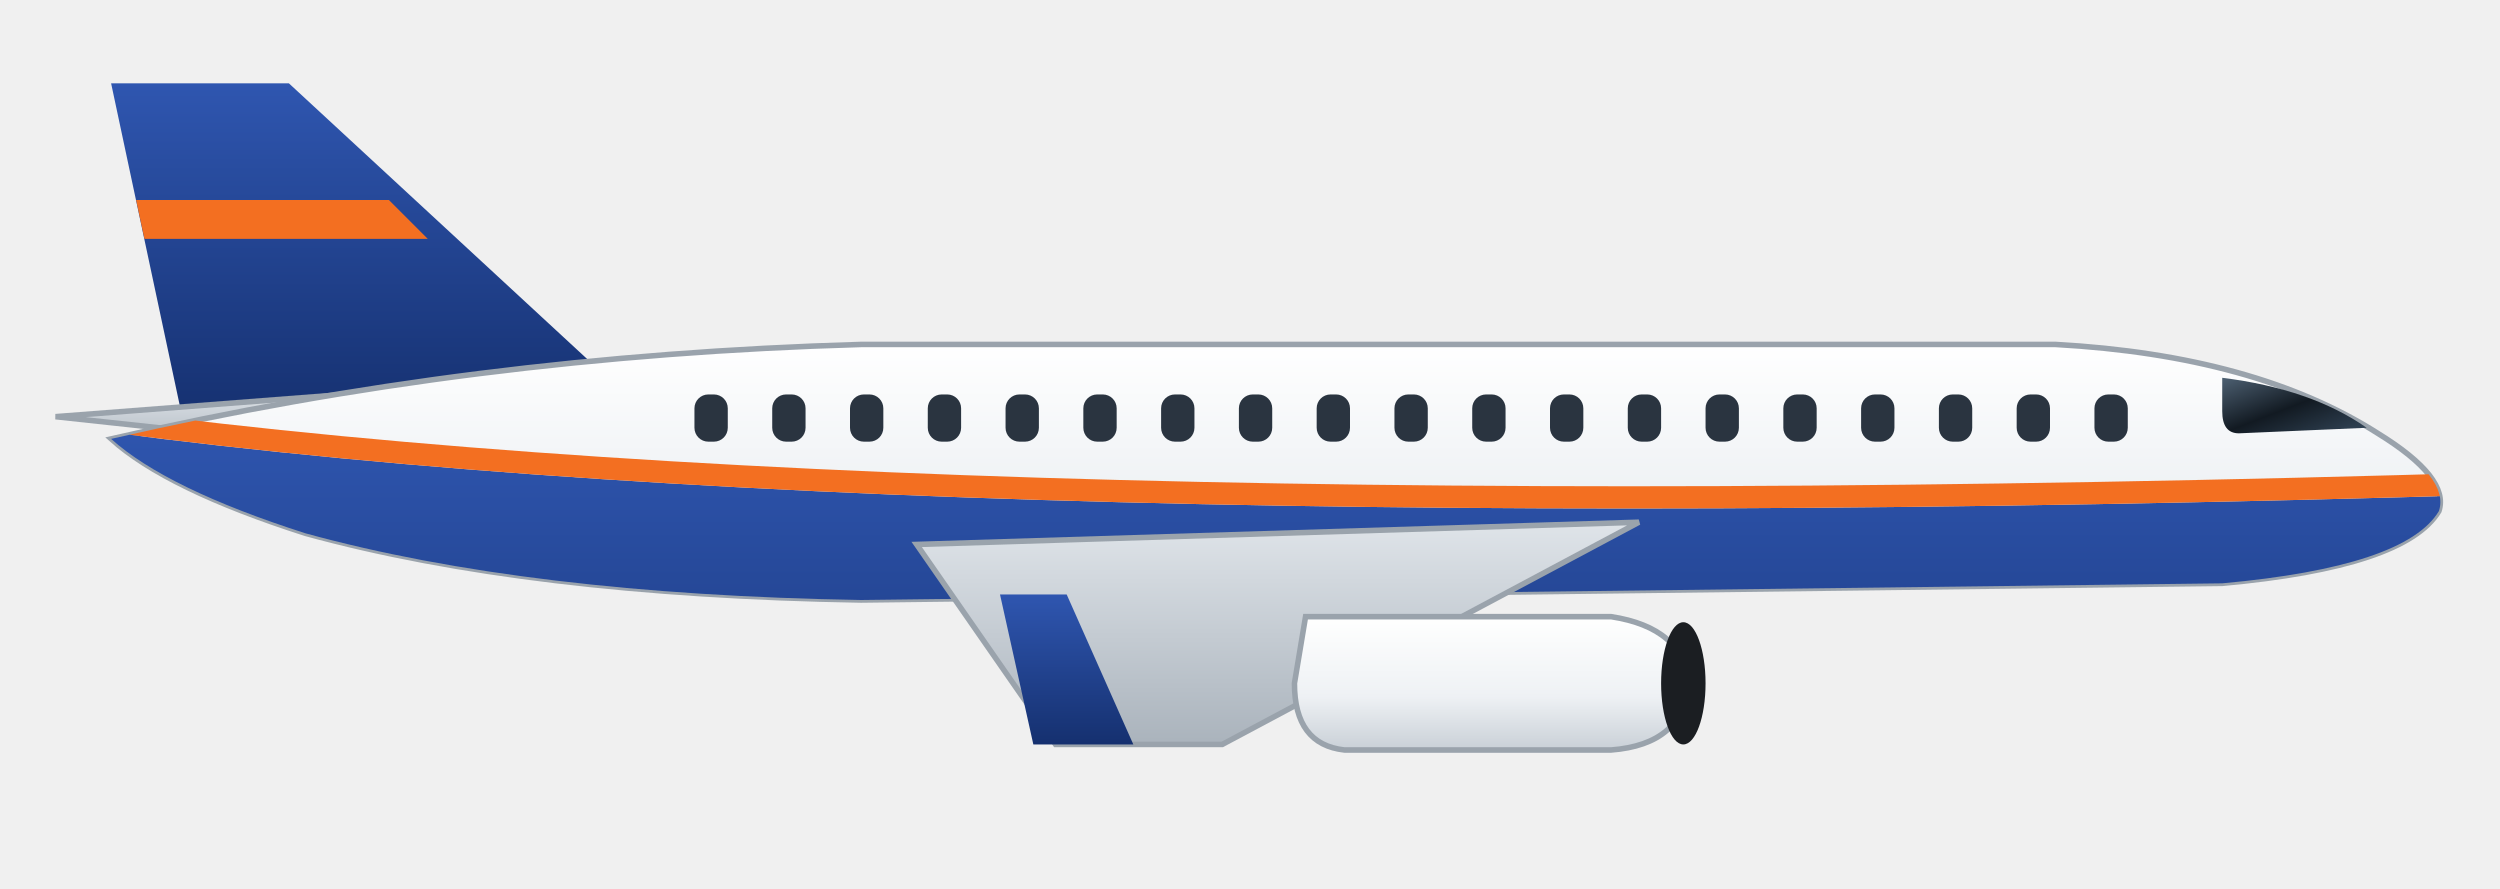
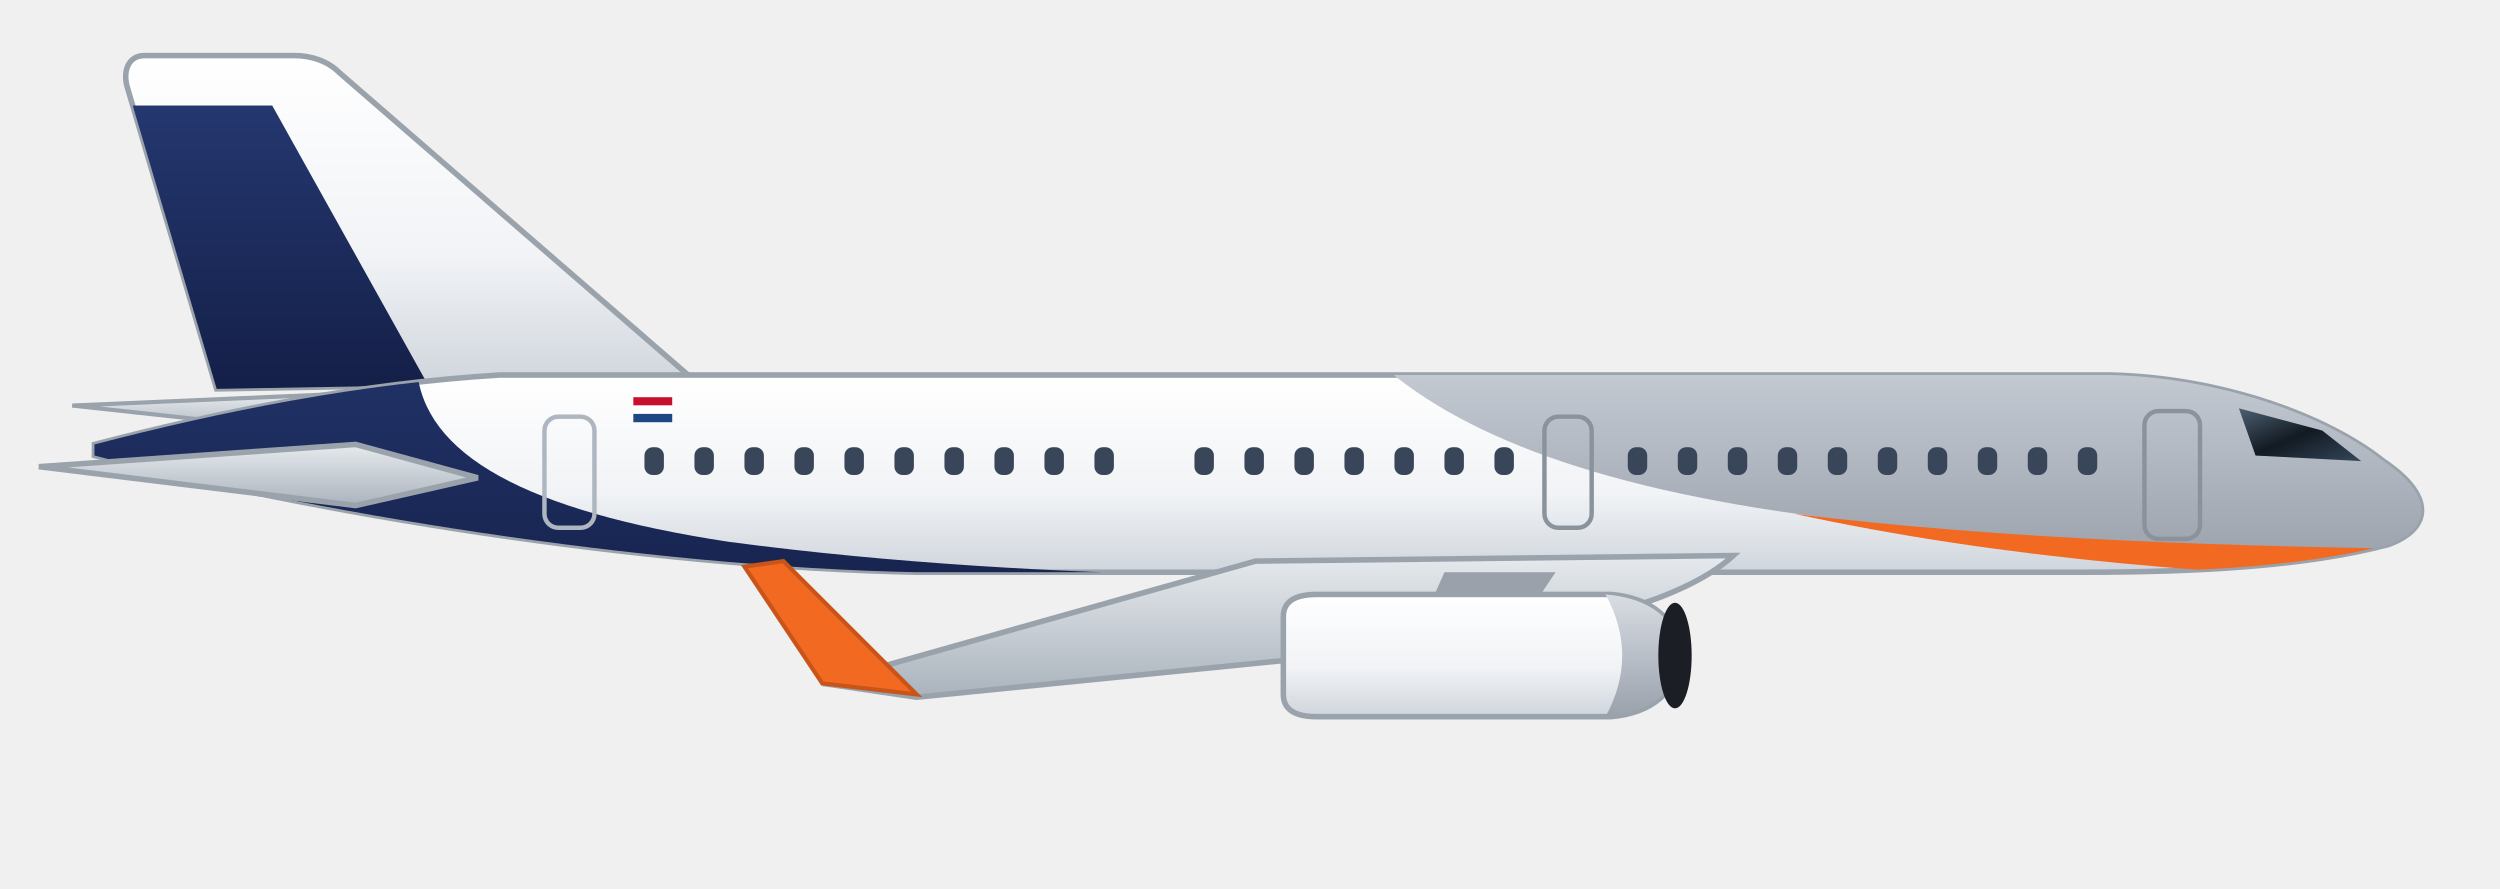
<svg xmlns="http://www.w3.org/2000/svg" viewBox="0 0 900 320">
  <defs>
    <linearGradient id="w" x1="0" y1="0" x2="0" y2="1">
      <stop offset="0" stop-color="#ffffff" />
-       <stop offset=".6" stop-color="#eef1f4" />
-       <stop offset="1" stop-color="#c9d0d7" />
+       <stop offset=".6" stop-color="#f1f3f6" />
+       <stop offset="1" stop-color="#cfd5dc" />
+     </linearGradient>
+     <linearGradient id="zi" x1="0" y1="0" x2="0" y2="1">
+       <stop offset="0" stop-color="#d9dde3" />
+       <stop offset=".5" stop-color="#b9bfc8" />
+       <stop offset="1" stop-color="#9aa1ab" />
    </linearGradient>
    <linearGradient id="wd" x1="0" y1="0" x2="0" y2="1">
-       <stop offset="0" stop-color="#dfe4e9" />
+       <stop offset="0" stop-color="#e6eaee" />
      <stop offset="1" stop-color="#aab3bc" />
    </linearGradient>
    <linearGradient id="bl" x1="0" y1="0" x2="0" y2="1">
-       <stop offset="0" stop-color="#2f56b0" />
-       <stop offset="1" stop-color="#15306f" />
+       <stop offset="0" stop-color="#24376f" />
+       <stop offset="1" stop-color="#141f47" />
    </linearGradient>
    <linearGradient id="gl" x1="0" y1="0" x2="1" y2="1">
      <stop offset="0" stop-color="#4d6072" />
      <stop offset=".5" stop-color="#121a22" />
      <stop offset="1" stop-color="#34475a" />
    </linearGradient>
    <clipPath id="c">
-       <path id="romp" d="M40 158 Q170 128 310 124 L740 124 Q812 128 856 156 Q882 172 878 184 Q866 204 800 210 L310 216 Q190 214 110 192 Q60 176 40 158Z" />
+       <path d="M34 160 C80 148 130 138 180 135 L760 135 C800 136 838 150 858 166 C876 178 876 190 860 196 C830 204 790 206 750 206 L330 206 C230 204 110 184 34 164Z" />
+     </clipPath>
+     <clipPath id="f">
+       <path d="M250 137 L122 26 C118 22 112 20 106 20 L52 20 C46 20 44 26 46 32 L78 140Z" />
    </clipPath>
  </defs>
-   <path fill="url(#bl)" d="M66 152 L40 30 L104 30 L236 152Z" />
-   <path fill="#f36f21" d="M52 86 L49 72 L140 72 L154 86Z" />
-   <path fill="url(#wd)" stroke="#9aa3ac" stroke-width="2" d="M20 150 L150 140 L196 154 L150 164Z" />
-   <path d="M40 158 Q170 128 310 124 L740 124 Q812 128 856 156 Q882 172 878 184 Q866 204 800 210 L310 216 Q190 214 110 192 Q60 176 40 158Z" fill="url(#w)" stroke="#9aa3ac" stroke-width="2" />
+   <path fill="url(#wd)" stroke="#9aa3ac" stroke-width="1.5" d="M26 146 L118 142 L150 150 L118 156Z" />
+   <path fill="url(#w)" stroke="#9aa3ac" stroke-width="2" d="M250 137 L122 26 C118 22 112 20 106 20 L52 20 C46 20 44 26 46 32 L78 140Z" />
+   <g clip-path="url(#f)">
+     <path fill="url(#bl)" d="M40 38 L98 38 L156 142 L60 142Z" />
+   </g>
+   <path d="M34 160 C80 148 130 138 180 135 L760 135 C800 136 838 150 858 166 C876 178 876 190 860 196 C830 204 790 206 750 206 L330 206 C230 204 110 184 34 164Z" fill="url(#w)" stroke="#9aa3ac" stroke-width="2" />
  <g clip-path="url(#c)">
-     <path fill="url(#bl)" d="M0 150 Q300 196 900 178 L900 320 L0 320Z" />
-     <path fill="#f36f21" d="M0 142 Q300 188 900 170 L900 178 Q300 196 0 150Z" />
+     <path fill="url(#zi)" d="M486 120 C512 150 560 172 640 184 C720 196 800 200 900 204 L900 100 L486 100Z" />
+     <path fill="#f26a21" d="M900 210 C800 208 720 201 646 185 C720 194 800 197 900 198Z" />
+     <path fill="url(#bl)" d="M0 100 L150 132 C152 164 190 184 262 195 C322 203 382 206 430 207 L430 240 L0 240Z" />
  </g>
-   <path fill="url(#gl)" d="M800 136 Q832 140 852 154 L806 156 Q800 156 800 148Z" />
-   <rect x="250" y="142" width="12" height="17" rx="5" fill="#2a3440" />
-   <rect x="278" y="142" width="12" height="17" rx="5" fill="#2a3440" />
-   <rect x="306" y="142" width="12" height="17" rx="5" fill="#2a3440" />
-   <rect x="334" y="142" width="12" height="17" rx="5" fill="#2a3440" />
-   <rect x="362" y="142" width="12" height="17" rx="5" fill="#2a3440" />
-   <rect x="390" y="142" width="12" height="17" rx="5" fill="#2a3440" />
-   <rect x="418" y="142" width="12" height="17" rx="5" fill="#2a3440" />
-   <rect x="446" y="142" width="12" height="17" rx="5" fill="#2a3440" />
-   <rect x="474" y="142" width="12" height="17" rx="5" fill="#2a3440" />
-   <rect x="502" y="142" width="12" height="17" rx="5" fill="#2a3440" />
-   <rect x="530" y="142" width="12" height="17" rx="5" fill="#2a3440" />
-   <rect x="558" y="142" width="12" height="17" rx="5" fill="#2a3440" />
-   <rect x="586" y="142" width="12" height="17" rx="5" fill="#2a3440" />
-   <rect x="614" y="142" width="12" height="17" rx="5" fill="#2a3440" />
-   <rect x="642" y="142" width="12" height="17" rx="5" fill="#2a3440" />
-   <rect x="670" y="142" width="12" height="17" rx="5" fill="#2a3440" />
-   <rect x="698" y="142" width="12" height="17" rx="5" fill="#2a3440" />
-   <rect x="726" y="142" width="12" height="17" rx="5" fill="#2a3440" />
-   <rect x="754" y="142" width="12" height="17" rx="5" fill="#2a3440" />
-   <path fill="url(#wd)" stroke="#9aa3ac" stroke-width="2" d="M330 196 L590 188 L440 268 L380 268Z" />
-   <path fill="url(#bl)" d="M380 268 L440 268 L420 232 L404 196Z" opacity="0" />
-   <path fill="url(#bl)" d="M372 268 L360 214 L384 214 L408 268Z" />
-   <path fill="url(#w)" stroke="#9aa3ac" stroke-width="2" d="M470 222 h110 q26 4 28 24 q-2 22 -28 24 h-96 q-18 -2 -18 -24z" />
-   <ellipse cx="606" cy="246" rx="8" ry="22" fill="#1b1e22" />
+   <g fill="none" stroke="#8a929c" stroke-width="1.6">
+     <rect x="772" y="148" width="20" height="46" rx="5" />
+     <rect x="556" y="150" width="17" height="40" rx="5" />
+     <rect x="196" y="150" width="18" height="40" rx="5" stroke="#aeb6c0" />
+   </g>
+   <g fill="#39465a">
+     <rect x="232" y="161" width="7" height="10" rx="3" />
+     <rect x="250" y="161" width="7" height="10" rx="3" />
+     <rect x="268" y="161" width="7" height="10" rx="3" />
+     <rect x="286" y="161" width="7" height="10" rx="3" />
+     <rect x="304" y="161" width="7" height="10" rx="3" />
+     <rect x="322" y="161" width="7" height="10" rx="3" />
+     <rect x="340" y="161" width="7" height="10" rx="3" />
+     <rect x="358" y="161" width="7" height="10" rx="3" />
+     <rect x="376" y="161" width="7" height="10" rx="3" />
+     <rect x="394" y="161" width="7" height="10" rx="3" />
+     <rect x="430" y="161" width="7" height="10" rx="3" />
+     <rect x="448" y="161" width="7" height="10" rx="3" />
+     <rect x="466" y="161" width="7" height="10" rx="3" />
+     <rect x="484" y="161" width="7" height="10" rx="3" />
+     <rect x="502" y="161" width="7" height="10" rx="3" />
+     <rect x="520" y="161" width="7" height="10" rx="3" />
+     <rect x="538" y="161" width="7" height="10" rx="3" />
+     <rect x="586" y="161" width="7" height="10" rx="3" />
+     <rect x="604" y="161" width="7" height="10" rx="3" />
+     <rect x="622" y="161" width="7" height="10" rx="3" />
+     <rect x="640" y="161" width="7" height="10" rx="3" />
+     <rect x="658" y="161" width="7" height="10" rx="3" />
+     <rect x="676" y="161" width="7" height="10" rx="3" />
+     <rect x="694" y="161" width="7" height="10" rx="3" />
+     <rect x="712" y="161" width="7" height="10" rx="3" />
+     <rect x="730" y="161" width="7" height="10" rx="3" />
+     <rect x="748" y="161" width="7" height="10" rx="3" />
+   </g>
+   <path fill="url(#gl)" d="M806 147 L836 155 L850 166 L812 164Z" />
+   <rect x="228" y="143" width="14" height="3" fill="#c8102e" />
+   <rect x="228" y="146" width="14" height="3" fill="#ffffff" />
+   <rect x="228" y="149" width="14" height="3" fill="#1e4785" />
+   <path fill="url(#wd)" stroke="#9aa3ac" stroke-width="2" d="M14 168 L128 160 L172 172 L128 182Z" />
+   <path fill="url(#wd)" stroke="#9aa3ac" stroke-width="2" d="M624 200 L452 202 L296 246 L330 251 L520 232 Q600 222 624 200Z" />
+   <path fill="#f26a21" stroke="#c9541a" stroke-width="1.5" d="M296 246 L268 204 L282 202 L330 250Z" />
+   <path fill="#9aa1ab" d="M520 206 L560 206 L548 224 L512 224Z" />
+   <path fill="url(#w)" stroke="#9aa3ac" stroke-width="2" d="M462 222 Q462 214 474 214 L580 214 Q602 216 606 236 Q602 256 580 258 L474 258 Q462 258 462 250Z" />
+   <path fill="url(#zi)" d="M578 214 Q602 216 606 236 Q602 256 578 258 Q590 236 578 214Z" />
+   <ellipse cx="603" cy="236" rx="6" ry="19" fill="#1b1f25" />
</svg>
